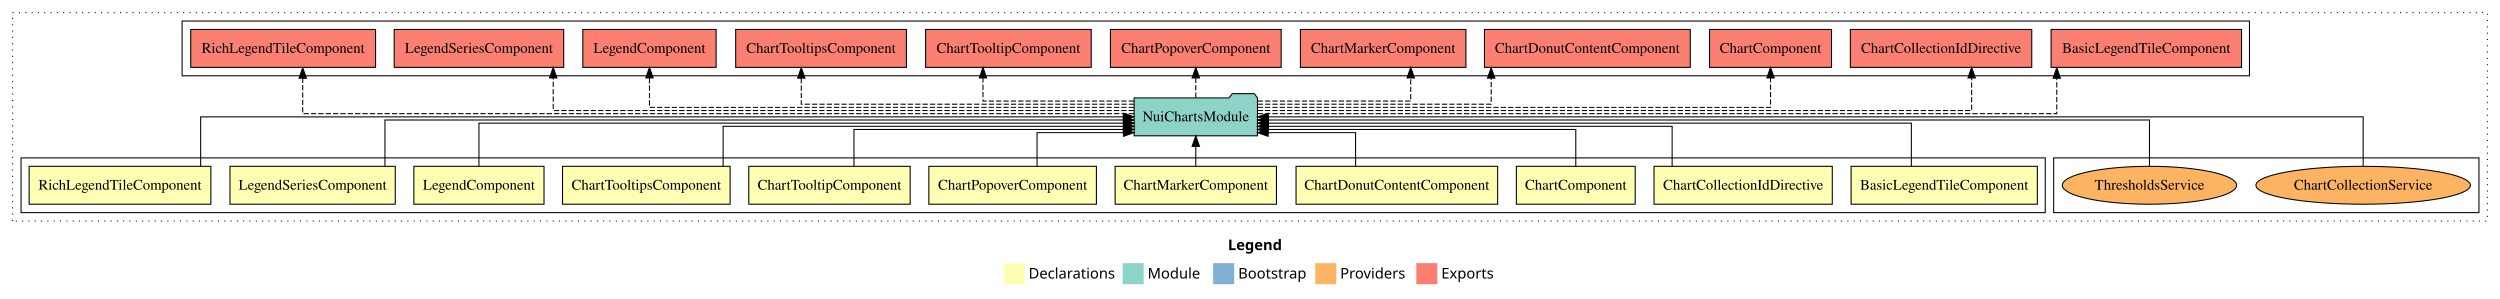
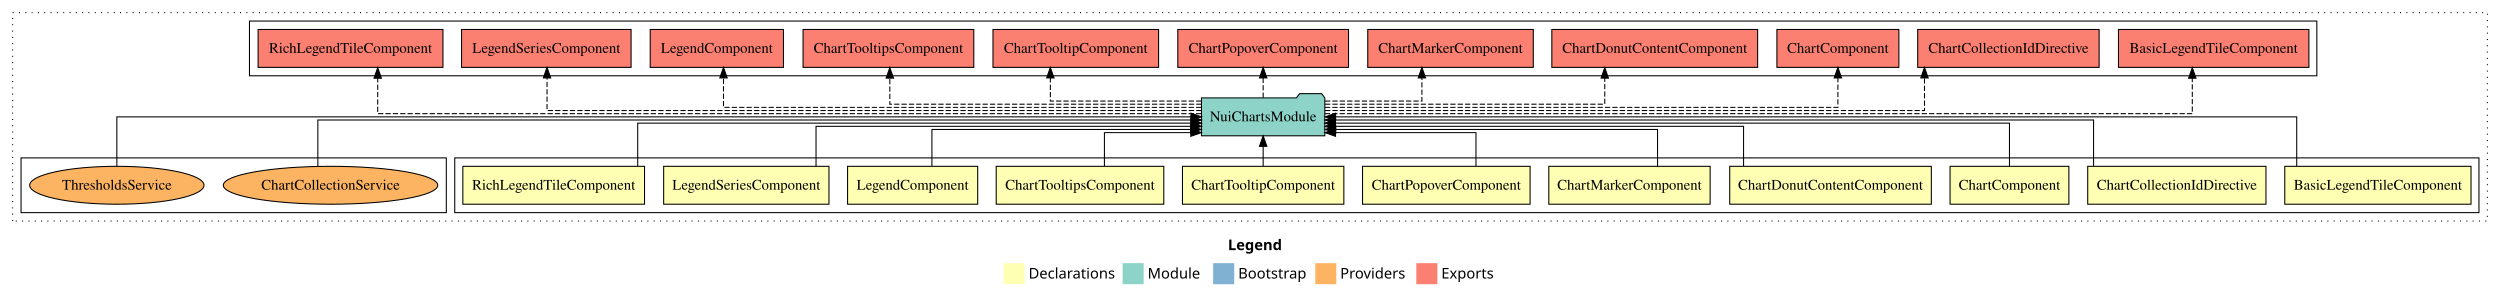
<svg xmlns="http://www.w3.org/2000/svg" width="2375pt" height="284pt" viewBox="0.00 0.00 2375.00 284.00">
  <g id="graph0" class="graph" transform="scale(1 1) rotate(0) translate(4 280)">
    <polygon fill="white" stroke="transparent" points="-4,4 -4,-280 2371,-280 2371,4 -4,4" />
    <text text-anchor="start" x="1162.51" y="-42.4" font-family="sans-serif" font-weight="bold" font-size="14.00">Legend</text>
    <polygon fill="#ffffb3" stroke="transparent" points="949.5,-10 949.5,-30 969.5,-30 969.5,-10 949.5,-10" />
    <text text-anchor="start" x="973.13" y="-15.4" font-family="sans-serif" font-size="14.00">  Declarations</text>
    <polygon fill="#8dd3c7" stroke="transparent" points="1062.5,-10 1062.5,-30 1082.5,-30 1082.5,-10 1062.5,-10" />
    <text text-anchor="start" x="1086.23" y="-15.4" font-family="sans-serif" font-size="14.00">  Module</text>
    <polygon fill="#80b1d3" stroke="transparent" points="1148.5,-10 1148.5,-30 1168.5,-30 1168.5,-10 1148.5,-10" />
    <text text-anchor="start" x="1172.28" y="-15.4" font-family="sans-serif" font-size="14.00">  Bootstrap</text>
    <polygon fill="#fdb462" stroke="transparent" points="1245.5,-10 1245.5,-30 1265.5,-30 1265.5,-10 1245.5,-10" />
    <text text-anchor="start" x="1269.17" y="-15.4" font-family="sans-serif" font-size="14.00">  Providers</text>
    <polygon fill="#fb8072" stroke="transparent" points="1341.5,-10 1341.5,-30 1361.5,-30 1361.5,-10 1341.5,-10" />
    <text text-anchor="start" x="1365.23" y="-15.4" font-family="sans-serif" font-size="14.00">  Exports</text>
    <g id="clust1" class="cluster">
      <polygon fill="none" stroke="black" stroke-dasharray="1,5" points="8,-70 8,-268 2359,-268 2359,-70 8,-70" />
    </g>
+     <g id="clust2" class="cluster">
+       <polygon fill="none" stroke="black" points="428,-78 428,-130 2351,-130 2351,-78 428,-78" />
+     </g>
+     <g id="clust17" class="cluster">
+       <polygon fill="none" stroke="black" points="16,-78 16,-130 420,-130 420,-78 16,-78" />
+     </g>
    <g id="clust15" class="cluster">
-       <polygon fill="none" stroke="black" points="169,-208 169,-260 2133,-260 2133,-208 169,-208" />
-     </g>
-     <g id="clust17" class="cluster">
-       <polygon fill="none" stroke="black" points="1947,-78 1947,-130 2351,-130 2351,-78 1947,-78" />
-     </g>
-     <g id="clust2" class="cluster">
-       <polygon fill="none" stroke="black" points="16,-78 16,-130 1939,-130 1939,-78 16,-78" />
+       <polygon fill="none" stroke="black" points="233,-208 233,-260 2197,-260 2197,-208 233,-208" />
    </g>
    <g id="node1" class="node">
-       <polygon fill="#ffffb3" stroke="black" points="1931.46,-122 1754.54,-122 1754.54,-86 1931.46,-86 1931.46,-122" />
-       <text text-anchor="middle" x="1843" y="-99.8" font-family="Times,serif" font-size="14.00">BasicLegendTileComponent</text>
+       <polygon fill="#ffffb3" stroke="black" points="2343.46,-122 2166.54,-122 2166.54,-86 2343.46,-86 2343.46,-122" />
+       <text text-anchor="middle" x="2255" y="-99.8" font-family="Times,serif" font-size="14.00">BasicLegendTileComponent</text>
    </g>
    <g id="node12" class="node">
-       <polygon fill="#8dd3c7" stroke="black" points="1190.59,-187 1187.59,-191 1166.59,-191 1163.59,-187 1073.41,-187 1073.41,-151 1190.59,-151 1190.59,-187" />
-       <text text-anchor="middle" x="1132" y="-164.8" font-family="Times,serif" font-size="14.00">NuiChartsModule</text>
+       <polygon fill="#8dd3c7" stroke="black" points="1254.59,-187 1251.59,-191 1230.59,-191 1227.59,-187 1137.41,-187 1137.41,-151 1254.59,-151 1254.59,-187" />
+       <text text-anchor="middle" x="1196" y="-164.8" font-family="Times,serif" font-size="14.00">NuiChartsModule</text>
    </g>
    <g id="edge1" class="edge">
-       <path fill="none" stroke="black" d="M1811.79,-122.02C1811.79,-139.37 1811.79,-163 1811.79,-163 1811.79,-163 1200.84,-163 1200.84,-163" />
-       <polygon fill="black" stroke="black" points="1200.84,-159.5 1190.84,-163 1200.84,-166.5 1200.84,-159.5" />
+       <path fill="none" stroke="black" d="M2177.88,-122.11C2177.88,-141.34 2177.88,-169 2177.88,-169 2177.88,-169 1264.84,-169 1264.84,-169" />
+       <polygon fill="black" stroke="black" points="1264.84,-165.5 1254.84,-169 1264.84,-172.5 1264.84,-165.5" />
    </g>
    <g id="node2" class="node">
-       <polygon fill="#ffffb3" stroke="black" points="1736.67,-122 1567.33,-122 1567.33,-86 1736.67,-86 1736.67,-122" />
-       <text text-anchor="middle" x="1652" y="-99.8" font-family="Times,serif" font-size="14.00">ChartCollectionIdDirective</text>
+       <polygon fill="#ffffb3" stroke="black" points="2148.67,-122 1979.33,-122 1979.33,-86 2148.67,-86 2148.67,-122" />
+       <text text-anchor="middle" x="2064" y="-99.8" font-family="Times,serif" font-size="14.00">ChartCollectionIdDirective</text>
    </g>
    <g id="edge2" class="edge">
-       <path fill="none" stroke="black" d="M1584.52,-122.03C1584.52,-138.4 1584.52,-160 1584.52,-160 1584.52,-160 1200.7,-160 1200.7,-160" />
-       <polygon fill="black" stroke="black" points="1200.7,-156.5 1190.7,-160 1200.7,-163.5 1200.7,-156.5" />
+       <path fill="none" stroke="black" d="M1984.88,-122.27C1984.88,-140.56 1984.88,-166 1984.88,-166 1984.88,-166 1264.65,-166 1264.65,-166" />
+       <polygon fill="black" stroke="black" points="1264.65,-162.5 1254.65,-166 1264.65,-169.5 1264.65,-162.5" />
    </g>
    <g id="node3" class="node">
-       <polygon fill="#ffffb3" stroke="black" points="1549.44,-122 1436.56,-122 1436.56,-86 1549.44,-86 1549.44,-122" />
-       <text text-anchor="middle" x="1493" y="-99.8" font-family="Times,serif" font-size="14.00">ChartComponent</text>
+       <polygon fill="#ffffb3" stroke="black" points="1961.44,-122 1848.56,-122 1848.56,-86 1961.44,-86 1961.44,-122" />
+       <text text-anchor="middle" x="1905" y="-99.8" font-family="Times,serif" font-size="14.00">ChartComponent</text>
    </g>
    <g id="edge3" class="edge">
-       <path fill="none" stroke="black" d="M1493,-122.24C1493,-137.57 1493,-157 1493,-157 1493,-157 1200.8,-157 1200.8,-157" />
-       <polygon fill="black" stroke="black" points="1200.8,-153.5 1190.8,-157 1200.8,-160.5 1200.8,-153.5" />
+       <path fill="none" stroke="black" d="M1905,-122.02C1905,-139.37 1905,-163 1905,-163 1905,-163 1264.62,-163 1264.62,-163" />
+       <polygon fill="black" stroke="black" points="1264.62,-159.5 1254.62,-163 1264.62,-166.5 1264.62,-159.5" />
    </g>
    <g id="node4" class="node">
-       <polygon fill="#ffffb3" stroke="black" points="1418.76,-122 1227.24,-122 1227.24,-86 1418.76,-86 1418.76,-122" />
-       <text text-anchor="middle" x="1323" y="-99.8" font-family="Times,serif" font-size="14.00">ChartDonutContentComponent</text>
+       <polygon fill="#ffffb3" stroke="black" points="1830.76,-122 1639.24,-122 1639.24,-86 1830.76,-86 1830.76,-122" />
+       <text text-anchor="middle" x="1735" y="-99.8" font-family="Times,serif" font-size="14.00">ChartDonutContentComponent</text>
    </g>
    <g id="edge4" class="edge">
-       <path fill="none" stroke="black" d="M1283.81,-122.05C1283.81,-136.37 1283.81,-154 1283.81,-154 1283.81,-154 1200.69,-154 1200.69,-154" />
-       <polygon fill="black" stroke="black" points="1200.69,-150.5 1190.69,-154 1200.69,-157.5 1200.69,-150.5" />
+       <path fill="none" stroke="black" d="M1652.38,-122.03C1652.38,-138.4 1652.38,-160 1652.38,-160 1652.38,-160 1264.73,-160 1264.73,-160" />
+       <polygon fill="black" stroke="black" points="1264.73,-156.5 1254.73,-160 1264.73,-163.5 1264.73,-156.5" />
    </g>
    <g id="node5" class="node">
-       <polygon fill="#ffffb3" stroke="black" points="1208.63,-122 1055.37,-122 1055.37,-86 1208.63,-86 1208.63,-122" />
-       <text text-anchor="middle" x="1132" y="-99.8" font-family="Times,serif" font-size="14.00">ChartMarkerComponent</text>
+       <polygon fill="#ffffb3" stroke="black" points="1620.63,-122 1467.37,-122 1467.37,-86 1620.63,-86 1620.63,-122" />
+       <text text-anchor="middle" x="1544" y="-99.8" font-family="Times,serif" font-size="14.00">ChartMarkerComponent</text>
    </g>
    <g id="edge5" class="edge">
-       <path fill="none" stroke="black" d="M1132,-122.11C1132,-122.11 1132,-140.99 1132,-140.99" />
-       <polygon fill="black" stroke="black" points="1128.5,-140.99 1132,-150.99 1135.5,-140.99 1128.5,-140.99" />
+       <path fill="none" stroke="black" d="M1570.67,-122.24C1570.67,-137.57 1570.67,-157 1570.67,-157 1570.67,-157 1264.95,-157 1264.95,-157" />
+       <polygon fill="black" stroke="black" points="1264.95,-153.5 1254.95,-157 1264.95,-160.5 1264.95,-153.5" />
    </g>
    <g id="node6" class="node">
-       <polygon fill="#ffffb3" stroke="black" points="1037.59,-122 878.41,-122 878.41,-86 1037.59,-86 1037.59,-122" />
-       <text text-anchor="middle" x="958" y="-99.8" font-family="Times,serif" font-size="14.00">ChartPopoverComponent</text>
+       <polygon fill="#ffffb3" stroke="black" points="1449.59,-122 1290.41,-122 1290.41,-86 1449.59,-86 1449.59,-122" />
+       <text text-anchor="middle" x="1370" y="-99.8" font-family="Times,serif" font-size="14.00">ChartPopoverComponent</text>
    </g>
    <g id="edge6" class="edge">
-       <path fill="none" stroke="black" d="M981.2,-122.05C981.2,-136.37 981.2,-154 981.2,-154 981.2,-154 1063.27,-154 1063.27,-154" />
-       <polygon fill="black" stroke="black" points="1063.27,-157.5 1073.27,-154 1063.27,-150.5 1063.27,-157.5" />
+       <path fill="none" stroke="black" d="M1398.18,-122.05C1398.18,-136.37 1398.18,-154 1398.18,-154 1398.18,-154 1264.75,-154 1264.75,-154" />
+       <polygon fill="black" stroke="black" points="1264.75,-150.5 1254.75,-154 1264.75,-157.5 1264.75,-150.5" />
    </g>
    <g id="node7" class="node">
-       <polygon fill="#ffffb3" stroke="black" points="860.66,-122 707.34,-122 707.34,-86 860.66,-86 860.66,-122" />
-       <text text-anchor="middle" x="784" y="-99.8" font-family="Times,serif" font-size="14.00">ChartTooltipComponent</text>
+       <polygon fill="#ffffb3" stroke="black" points="1272.66,-122 1119.34,-122 1119.34,-86 1272.66,-86 1272.66,-122" />
+       <text text-anchor="middle" x="1196" y="-99.8" font-family="Times,serif" font-size="14.00">ChartTooltipComponent</text>
    </g>
    <g id="edge7" class="edge">
-       <path fill="none" stroke="black" d="M807.26,-122.24C807.26,-137.57 807.26,-157 807.26,-157 807.26,-157 1063.19,-157 1063.19,-157" />
-       <polygon fill="black" stroke="black" points="1063.19,-160.5 1073.19,-157 1063.19,-153.5 1063.19,-160.5" />
+       <path fill="none" stroke="black" d="M1196,-122.11C1196,-122.11 1196,-140.99 1196,-140.99" />
+       <polygon fill="black" stroke="black" points="1192.5,-140.99 1196,-150.99 1199.5,-140.99 1192.5,-140.99" />
    </g>
    <g id="node8" class="node">
-       <polygon fill="#ffffb3" stroke="black" points="689.6,-122 530.4,-122 530.4,-86 689.6,-86 689.6,-122" />
-       <text text-anchor="middle" x="610" y="-99.8" font-family="Times,serif" font-size="14.00">ChartTooltipsComponent</text>
+       <polygon fill="#ffffb3" stroke="black" points="1101.6,-122 942.4,-122 942.4,-86 1101.6,-86 1101.6,-122" />
+       <text text-anchor="middle" x="1022" y="-99.8" font-family="Times,serif" font-size="14.00">ChartTooltipsComponent</text>
    </g>
    <g id="edge8" class="edge">
-       <path fill="none" stroke="black" d="M682.98,-122.03C682.98,-138.4 682.98,-160 682.98,-160 682.98,-160 1063.3,-160 1063.3,-160" />
-       <polygon fill="black" stroke="black" points="1063.3,-163.5 1073.3,-160 1063.3,-156.5 1063.3,-163.5" />
+       <path fill="none" stroke="black" d="M1045.2,-122.05C1045.2,-136.37 1045.2,-154 1045.2,-154 1045.2,-154 1127.27,-154 1127.27,-154" />
+       <polygon fill="black" stroke="black" points="1127.27,-157.5 1137.27,-154 1127.27,-150.5 1127.27,-157.5" />
    </g>
    <g id="node9" class="node">
-       <polygon fill="#ffffb3" stroke="black" points="512.81,-122 389.19,-122 389.19,-86 512.81,-86 512.81,-122" />
-       <text text-anchor="middle" x="451" y="-99.8" font-family="Times,serif" font-size="14.00">LegendComponent</text>
+       <polygon fill="#ffffb3" stroke="black" points="924.81,-122 801.19,-122 801.19,-86 924.81,-86 924.81,-122" />
+       <text text-anchor="middle" x="863" y="-99.8" font-family="Times,serif" font-size="14.00">LegendComponent</text>
    </g>
    <g id="edge9" class="edge">
-       <path fill="none" stroke="black" d="M451,-122.02C451,-139.37 451,-163 451,-163 451,-163 1063.35,-163 1063.35,-163" />
-       <polygon fill="black" stroke="black" points="1063.35,-166.5 1073.35,-163 1063.35,-159.5 1063.35,-166.5" />
+       <path fill="none" stroke="black" d="M881.32,-122.24C881.32,-137.57 881.32,-157 881.32,-157 881.32,-157 1127.18,-157 1127.18,-157" />
+       <polygon fill="black" stroke="black" points="1127.18,-160.5 1137.18,-157 1127.18,-153.5 1127.18,-160.5" />
    </g>
    <g id="node10" class="node">
-       <polygon fill="#ffffb3" stroke="black" points="371.52,-122 214.48,-122 214.48,-86 371.52,-86 371.52,-122" />
-       <text text-anchor="middle" x="293" y="-99.8" font-family="Times,serif" font-size="14.00">LegendSeriesComponent</text>
+       <polygon fill="#ffffb3" stroke="black" points="783.52,-122 626.48,-122 626.48,-86 783.52,-86 783.52,-122" />
+       <text text-anchor="middle" x="705" y="-99.8" font-family="Times,serif" font-size="14.00">LegendSeriesComponent</text>
    </g>
    <g id="edge10" class="edge">
-       <path fill="none" stroke="black" d="M361.7,-122.27C361.7,-140.56 361.7,-166 361.7,-166 361.7,-166 1063.15,-166 1063.15,-166" />
-       <polygon fill="black" stroke="black" points="1063.15,-169.5 1073.15,-166 1063.15,-162.5 1063.15,-169.5" />
+       <path fill="none" stroke="black" d="M771.23,-122.03C771.23,-138.4 771.23,-160 771.23,-160 771.23,-160 1127.38,-160 1127.38,-160" />
+       <polygon fill="black" stroke="black" points="1127.38,-163.5 1137.38,-160 1127.38,-156.5 1127.38,-163.5" />
    </g>
    <g id="node11" class="node">
-       <polygon fill="#ffffb3" stroke="black" points="196.3,-122 23.7,-122 23.7,-86 196.3,-86 196.3,-122" />
-       <text text-anchor="middle" x="110" y="-99.8" font-family="Times,serif" font-size="14.00">RichLegendTileComponent</text>
+       <polygon fill="#ffffb3" stroke="black" points="608.3,-122 435.7,-122 435.7,-86 608.3,-86 608.3,-122" />
+       <text text-anchor="middle" x="522" y="-99.8" font-family="Times,serif" font-size="14.00">RichLegendTileComponent</text>
    </g>
    <g id="edge11" class="edge">
-       <path fill="none" stroke="black" d="M186.62,-122.11C186.62,-141.34 186.62,-169 186.62,-169 186.62,-169 1063.22,-169 1063.22,-169" />
-       <polygon fill="black" stroke="black" points="1063.22,-172.5 1073.22,-169 1063.22,-165.5 1063.22,-172.5" />
+       <path fill="none" stroke="black" d="M601.83,-122.02C601.83,-139.37 601.83,-163 601.83,-163 601.83,-163 1127.4,-163 1127.4,-163" />
+       <polygon fill="black" stroke="black" points="1127.4,-166.5 1137.4,-163 1127.4,-159.5 1127.4,-166.5" />
    </g>
    <g id="node13" class="node">
-       <polygon fill="#fb8072" stroke="black" points="2125.46,-252 1944.54,-252 1944.54,-216 2125.46,-216 2125.46,-252" />
-       <text text-anchor="middle" x="2035" y="-229.8" font-family="Times,serif" font-size="14.00">BasicLegendTileComponent </text>
+       <polygon fill="#fb8072" stroke="black" points="2189.46,-252 2008.54,-252 2008.54,-216 2189.46,-216 2189.46,-252" />
+       <text text-anchor="middle" x="2099" y="-229.8" font-family="Times,serif" font-size="14.00">BasicLegendTileComponent </text>
    </g>
    <g id="edge12" class="edge">
-       <path fill="none" stroke="black" stroke-dasharray="5,2" d="M1190.82,-172C1378.37,-172 1949.93,-172 1949.93,-172 1949.93,-172 1949.93,-205.73 1949.93,-205.73" />
-       <polygon fill="black" stroke="black" points="1946.43,-205.73 1949.93,-215.73 1953.43,-205.73 1946.43,-205.73" />
+       <path fill="none" stroke="black" stroke-dasharray="5,2" d="M1254.6,-172C1451.74,-172 2078.68,-172 2078.68,-172 2078.68,-172 2078.68,-205.73 2078.68,-205.73" />
+       <polygon fill="black" stroke="black" points="2075.18,-205.73 2078.68,-215.73 2082.18,-205.73 2075.18,-205.73" />
    </g>
    <g id="node14" class="node">
-       <polygon fill="#fb8072" stroke="black" points="1926.17,-252 1753.83,-252 1753.83,-216 1926.17,-216 1926.17,-252" />
-       <text text-anchor="middle" x="1840" y="-229.8" font-family="Times,serif" font-size="14.00">ChartCollectionIdDirective </text>
+       <polygon fill="#fb8072" stroke="black" points="1990.17,-252 1817.83,-252 1817.83,-216 1990.17,-216 1990.17,-252" />
+       <text text-anchor="middle" x="1904" y="-229.8" font-family="Times,serif" font-size="14.00">ChartCollectionIdDirective </text>
    </g>
    <g id="edge13" class="edge">
-       <path fill="none" stroke="black" stroke-dasharray="5,2" d="M1190.76,-175C1365.38,-175 1869.06,-175 1869.06,-175 1869.06,-175 1869.06,-205.98 1869.06,-205.98" />
-       <polygon fill="black" stroke="black" points="1865.56,-205.98 1869.06,-215.98 1872.56,-205.98 1865.56,-205.98" />
+       <path fill="none" stroke="black" stroke-dasharray="5,2" d="M1254.82,-175C1411.01,-175 1824.27,-175 1824.27,-175 1824.27,-175 1824.27,-205.98 1824.27,-205.98" />
+       <polygon fill="black" stroke="black" points="1820.77,-205.98 1824.27,-215.98 1827.77,-205.98 1820.77,-205.98" />
    </g>
    <g id="node15" class="node">
-       <polygon fill="#fb8072" stroke="black" points="1735.93,-252 1620.07,-252 1620.07,-216 1735.93,-216 1735.93,-252" />
-       <text text-anchor="middle" x="1678" y="-229.8" font-family="Times,serif" font-size="14.00">ChartComponent </text>
+       <polygon fill="#fb8072" stroke="black" points="1799.93,-252 1684.07,-252 1684.07,-216 1799.93,-216 1799.93,-252" />
+       <text text-anchor="middle" x="1742" y="-229.8" font-family="Times,serif" font-size="14.00">ChartComponent </text>
    </g>
    <g id="edge14" class="edge">
-       <path fill="none" stroke="black" stroke-dasharray="5,2" d="M1190.69,-178C1331.71,-178 1678,-178 1678,-178 1678,-178 1678,-205.97 1678,-205.97" />
-       <polygon fill="black" stroke="black" points="1674.5,-205.97 1678,-215.97 1681.5,-205.97 1674.5,-205.97" />
+       <path fill="none" stroke="black" stroke-dasharray="5,2" d="M1254.69,-178C1395.71,-178 1742,-178 1742,-178 1742,-178 1742,-205.97 1742,-205.97" />
+       <polygon fill="black" stroke="black" points="1738.5,-205.97 1742,-215.97 1745.5,-205.97 1738.5,-205.97" />
    </g>
    <g id="node16" class="node">
-       <polygon fill="#fb8072" stroke="black" points="1601.76,-252 1406.24,-252 1406.24,-216 1601.76,-216 1601.76,-252" />
-       <text text-anchor="middle" x="1504" y="-229.8" font-family="Times,serif" font-size="14.00">ChartDonutContentComponent </text>
+       <polygon fill="#fb8072" stroke="black" points="1665.76,-252 1470.24,-252 1470.24,-216 1665.76,-216 1665.76,-252" />
+       <text text-anchor="middle" x="1568" y="-229.8" font-family="Times,serif" font-size="14.00">ChartDonutContentComponent </text>
    </g>
    <g id="edge15" class="edge">
-       <path fill="none" stroke="black" stroke-dasharray="5,2" d="M1190.83,-181C1273.12,-181 1412.62,-181 1412.62,-181 1412.62,-181 1412.62,-205.76 1412.62,-205.76" />
-       <polygon fill="black" stroke="black" points="1409.13,-205.76 1412.62,-215.76 1416.13,-205.76 1409.13,-205.76" />
+       <path fill="none" stroke="black" stroke-dasharray="5,2" d="M1254.77,-181C1348.28,-181 1520.52,-181 1520.52,-181 1520.52,-181 1520.52,-205.76 1520.52,-205.76" />
+       <polygon fill="black" stroke="black" points="1517.02,-205.76 1520.52,-215.76 1524.02,-205.76 1517.02,-205.76" />
    </g>
    <g id="node17" class="node">
-       <polygon fill="#fb8072" stroke="black" points="1388.63,-252 1231.37,-252 1231.37,-216 1388.63,-216 1388.63,-252" />
-       <text text-anchor="middle" x="1310" y="-229.8" font-family="Times,serif" font-size="14.00">ChartMarkerComponent </text>
+       <polygon fill="#fb8072" stroke="black" points="1452.63,-252 1295.37,-252 1295.37,-216 1452.63,-216 1452.63,-252" />
+       <text text-anchor="middle" x="1374" y="-229.8" font-family="Times,serif" font-size="14.00">ChartMarkerComponent </text>
    </g>
    <g id="edge16" class="edge">
-       <path fill="none" stroke="black" stroke-dasharray="5,2" d="M1190.79,-184C1251.11,-184 1336.19,-184 1336.19,-184 1336.19,-184 1336.19,-205.95 1336.19,-205.95" />
-       <polygon fill="black" stroke="black" points="1332.69,-205.95 1336.19,-215.95 1339.69,-205.95 1332.69,-205.95" />
+       <path fill="none" stroke="black" stroke-dasharray="5,2" d="M1254.74,-184C1297.08,-184 1346.81,-184 1346.81,-184 1346.81,-184 1346.81,-205.95 1346.81,-205.95" />
+       <polygon fill="black" stroke="black" points="1343.31,-205.95 1346.81,-215.95 1350.31,-205.95 1343.31,-205.95" />
    </g>
    <g id="node18" class="node">
-       <polygon fill="#fb8072" stroke="black" points="1213.09,-252 1050.91,-252 1050.91,-216 1213.09,-216 1213.09,-252" />
-       <text text-anchor="middle" x="1132" y="-229.8" font-family="Times,serif" font-size="14.00">ChartPopoverComponent </text>
+       <polygon fill="#fb8072" stroke="black" points="1277.09,-252 1114.91,-252 1114.91,-216 1277.09,-216 1277.09,-252" />
+       <text text-anchor="middle" x="1196" y="-229.8" font-family="Times,serif" font-size="14.00">ChartPopoverComponent </text>
    </g>
    <g id="edge17" class="edge">
-       <path fill="none" stroke="black" stroke-dasharray="5,2" d="M1132,-187.11C1132,-187.11 1132,-205.99 1132,-205.99" />
-       <polygon fill="black" stroke="black" points="1128.5,-205.99 1132,-215.99 1135.5,-205.99 1128.5,-205.99" />
+       <path fill="none" stroke="black" stroke-dasharray="5,2" d="M1196,-187.11C1196,-187.11 1196,-205.99 1196,-205.99" />
+       <polygon fill="black" stroke="black" points="1192.5,-205.99 1196,-215.99 1199.5,-205.99 1192.5,-205.99" />
    </g>
    <g id="node19" class="node">
-       <polygon fill="#fb8072" stroke="black" points="1032.66,-252 875.34,-252 875.34,-216 1032.66,-216 1032.66,-252" />
-       <text text-anchor="middle" x="954" y="-229.8" font-family="Times,serif" font-size="14.00">ChartTooltipComponent </text>
+       <polygon fill="#fb8072" stroke="black" points="1096.66,-252 939.34,-252 939.34,-216 1096.66,-216 1096.66,-252" />
+       <text text-anchor="middle" x="1018" y="-229.8" font-family="Times,serif" font-size="14.00">ChartTooltipComponent </text>
    </g>
    <g id="edge18" class="edge">
-       <path fill="none" stroke="black" stroke-dasharray="5,2" d="M1073.25,-184C1013.56,-184 929.83,-184 929.83,-184 929.83,-184 929.83,-205.95 929.83,-205.95" />
-       <polygon fill="black" stroke="black" points="926.33,-205.95 929.83,-215.95 933.33,-205.95 926.33,-205.95" />
+       <path fill="none" stroke="black" stroke-dasharray="5,2" d="M1137.25,-184C1077.56,-184 993.83,-184 993.83,-184 993.83,-184 993.83,-205.95 993.83,-205.95" />
+       <polygon fill="black" stroke="black" points="990.33,-205.95 993.83,-215.95 997.33,-205.95 990.33,-205.95" />
    </g>
    <g id="node20" class="node">
-       <polygon fill="#fb8072" stroke="black" points="857.1,-252 694.9,-252 694.9,-216 857.1,-216 857.1,-252" />
-       <text text-anchor="middle" x="776" y="-229.8" font-family="Times,serif" font-size="14.00">ChartTooltipsComponent </text>
+       <polygon fill="#fb8072" stroke="black" points="921.1,-252 758.9,-252 758.9,-216 921.1,-216 921.1,-252" />
+       <text text-anchor="middle" x="840" y="-229.8" font-family="Times,serif" font-size="14.00">ChartTooltipsComponent </text>
    </g>
    <g id="edge19" class="edge">
-       <path fill="none" stroke="black" stroke-dasharray="5,2" d="M1073.44,-181C968.03,-181 757.21,-181 757.21,-181 757.21,-181 757.21,-205.76 757.21,-205.76" />
-       <polygon fill="black" stroke="black" points="753.71,-205.76 757.21,-215.76 760.71,-205.76 753.71,-205.76" />
+       <path fill="none" stroke="black" stroke-dasharray="5,2" d="M1137.43,-181C1036.7,-181 841.33,-181 841.33,-181 841.33,-181 841.33,-205.76 841.33,-205.76" />
+       <polygon fill="black" stroke="black" points="837.83,-205.76 841.33,-215.76 844.83,-205.76 837.83,-205.76" />
    </g>
    <g id="node21" class="node">
-       <polygon fill="#fb8072" stroke="black" points="676.31,-252 549.69,-252 549.69,-216 676.31,-216 676.31,-252" />
-       <text text-anchor="middle" x="613" y="-229.8" font-family="Times,serif" font-size="14.00">LegendComponent </text>
+       <polygon fill="#fb8072" stroke="black" points="740.31,-252 613.69,-252 613.69,-216 740.31,-216 740.31,-252" />
+       <text text-anchor="middle" x="677" y="-229.8" font-family="Times,serif" font-size="14.00">LegendComponent </text>
    </g>
    <g id="edge20" class="edge">
-       <path fill="none" stroke="black" stroke-dasharray="5,2" d="M1073.22,-178C937.34,-178 613,-178 613,-178 613,-178 613,-205.97 613,-205.97" />
-       <polygon fill="black" stroke="black" points="609.5,-205.97 613,-215.97 616.5,-205.97 609.5,-205.97" />
+       <path fill="none" stroke="black" stroke-dasharray="5,2" d="M1137.19,-178C1002.53,-178 683.32,-178 683.32,-178 683.32,-178 683.32,-205.97 683.32,-205.97" />
+       <polygon fill="black" stroke="black" points="679.82,-205.97 683.32,-215.97 686.82,-205.97 679.82,-205.97" />
    </g>
    <g id="node22" class="node">
-       <polygon fill="#fb8072" stroke="black" points="531.52,-252 370.48,-252 370.48,-216 531.52,-216 531.52,-252" />
-       <text text-anchor="middle" x="451" y="-229.8" font-family="Times,serif" font-size="14.00">LegendSeriesComponent </text>
+       <polygon fill="#fb8072" stroke="black" points="595.52,-252 434.48,-252 434.48,-216 595.52,-216 595.52,-252" />
+       <text text-anchor="middle" x="515" y="-229.8" font-family="Times,serif" font-size="14.00">LegendSeriesComponent </text>
    </g>
    <g id="edge21" class="edge">
-       <path fill="none" stroke="black" stroke-dasharray="5,2" d="M1073.19,-175C920.2,-175 521.55,-175 521.55,-175 521.55,-175 521.55,-205.98 521.55,-205.98" />
-       <polygon fill="black" stroke="black" points="518.05,-205.98 521.55,-215.98 525.05,-205.98 518.05,-205.98" />
+       <path fill="none" stroke="black" stroke-dasharray="5,2" d="M1137.41,-175C972.39,-175 515.68,-175 515.68,-175 515.68,-175 515.68,-205.98 515.68,-205.98" />
+       <polygon fill="black" stroke="black" points="512.18,-205.98 515.68,-215.98 519.18,-205.98 512.18,-205.98" />
    </g>
    <g id="node23" class="node">
-       <polygon fill="#fb8072" stroke="black" points="352.8,-252 177.2,-252 177.2,-216 352.8,-216 352.8,-252" />
-       <text text-anchor="middle" x="265" y="-229.8" font-family="Times,serif" font-size="14.00">RichLegendTileComponent </text>
+       <polygon fill="#fb8072" stroke="black" points="416.8,-252 241.2,-252 241.2,-216 416.8,-216 416.8,-252" />
+       <text text-anchor="middle" x="329" y="-229.8" font-family="Times,serif" font-size="14.00">RichLegendTileComponent </text>
    </g>
    <g id="edge22" class="edge">
-       <path fill="none" stroke="black" stroke-dasharray="5,2" d="M1073.35,-172C881.3,-172 283.57,-172 283.57,-172 283.57,-172 283.57,-205.73 283.57,-205.73" />
-       <polygon fill="black" stroke="black" points="280.07,-205.73 283.57,-215.73 287.07,-205.73 280.07,-205.73" />
+       <path fill="none" stroke="black" stroke-dasharray="5,2" d="M1137.18,-172C946.07,-172 354.82,-172 354.82,-172 354.82,-172 354.82,-205.73 354.82,-205.73" />
+       <polygon fill="black" stroke="black" points="351.32,-205.73 354.82,-215.73 358.32,-205.73 351.32,-205.73" />
    </g>
    <g id="node24" class="node">
-       <ellipse fill="#fdb462" stroke="black" cx="2241" cy="-104" rx="101.86" ry="18" />
-       <text text-anchor="middle" x="2241" y="-99.8" font-family="Times,serif" font-size="14.00">ChartCollectionService</text>
+       <ellipse fill="#fdb462" stroke="black" cx="310" cy="-104" rx="101.86" ry="18" />
+       <text text-anchor="middle" x="310" y="-99.8" font-family="Times,serif" font-size="14.00">ChartCollectionService</text>
    </g>
    <g id="edge23" class="edge">
-       <path fill="none" stroke="black" d="M2241,-122.11C2241,-141.34 2241,-169 2241,-169 2241,-169 1200.84,-169 1200.84,-169" />
-       <polygon fill="black" stroke="black" points="1200.84,-165.5 1190.84,-169 1200.84,-172.5 1200.84,-165.5" />
+       <path fill="none" stroke="black" d="M297.96,-121.93C297.96,-140.24 297.96,-166 297.96,-166 297.96,-166 1127.42,-166 1127.42,-166" />
+       <polygon fill="black" stroke="black" points="1127.42,-169.5 1137.42,-166 1127.42,-162.5 1127.42,-169.5" />
    </g>
    <g id="node25" class="node">
-       <ellipse fill="#fdb462" stroke="black" cx="2038" cy="-104" rx="82.8" ry="18" />
-       <text text-anchor="middle" x="2038" y="-99.8" font-family="Times,serif" font-size="14.00">ThresholdsService</text>
+       <ellipse fill="#fdb462" stroke="black" cx="107" cy="-104" rx="82.8" ry="18" />
+       <text text-anchor="middle" x="107" y="-99.8" font-family="Times,serif" font-size="14.00">ThresholdsService</text>
    </g>
    <g id="edge24" class="edge">
-       <path fill="none" stroke="black" d="M2038,-122.27C2038,-140.56 2038,-166 2038,-166 2038,-166 1200.75,-166 1200.75,-166" />
-       <polygon fill="black" stroke="black" points="1200.75,-162.5 1190.75,-166 1200.75,-169.5 1200.75,-162.5" />
+       <path fill="none" stroke="black" d="M107,-122.11C107,-141.34 107,-169 107,-169 107,-169 1127.45,-169 1127.45,-169" />
+       <polygon fill="black" stroke="black" points="1127.45,-172.5 1137.45,-169 1127.45,-165.5 1127.45,-172.5" />
    </g>
  </g>
</svg>
